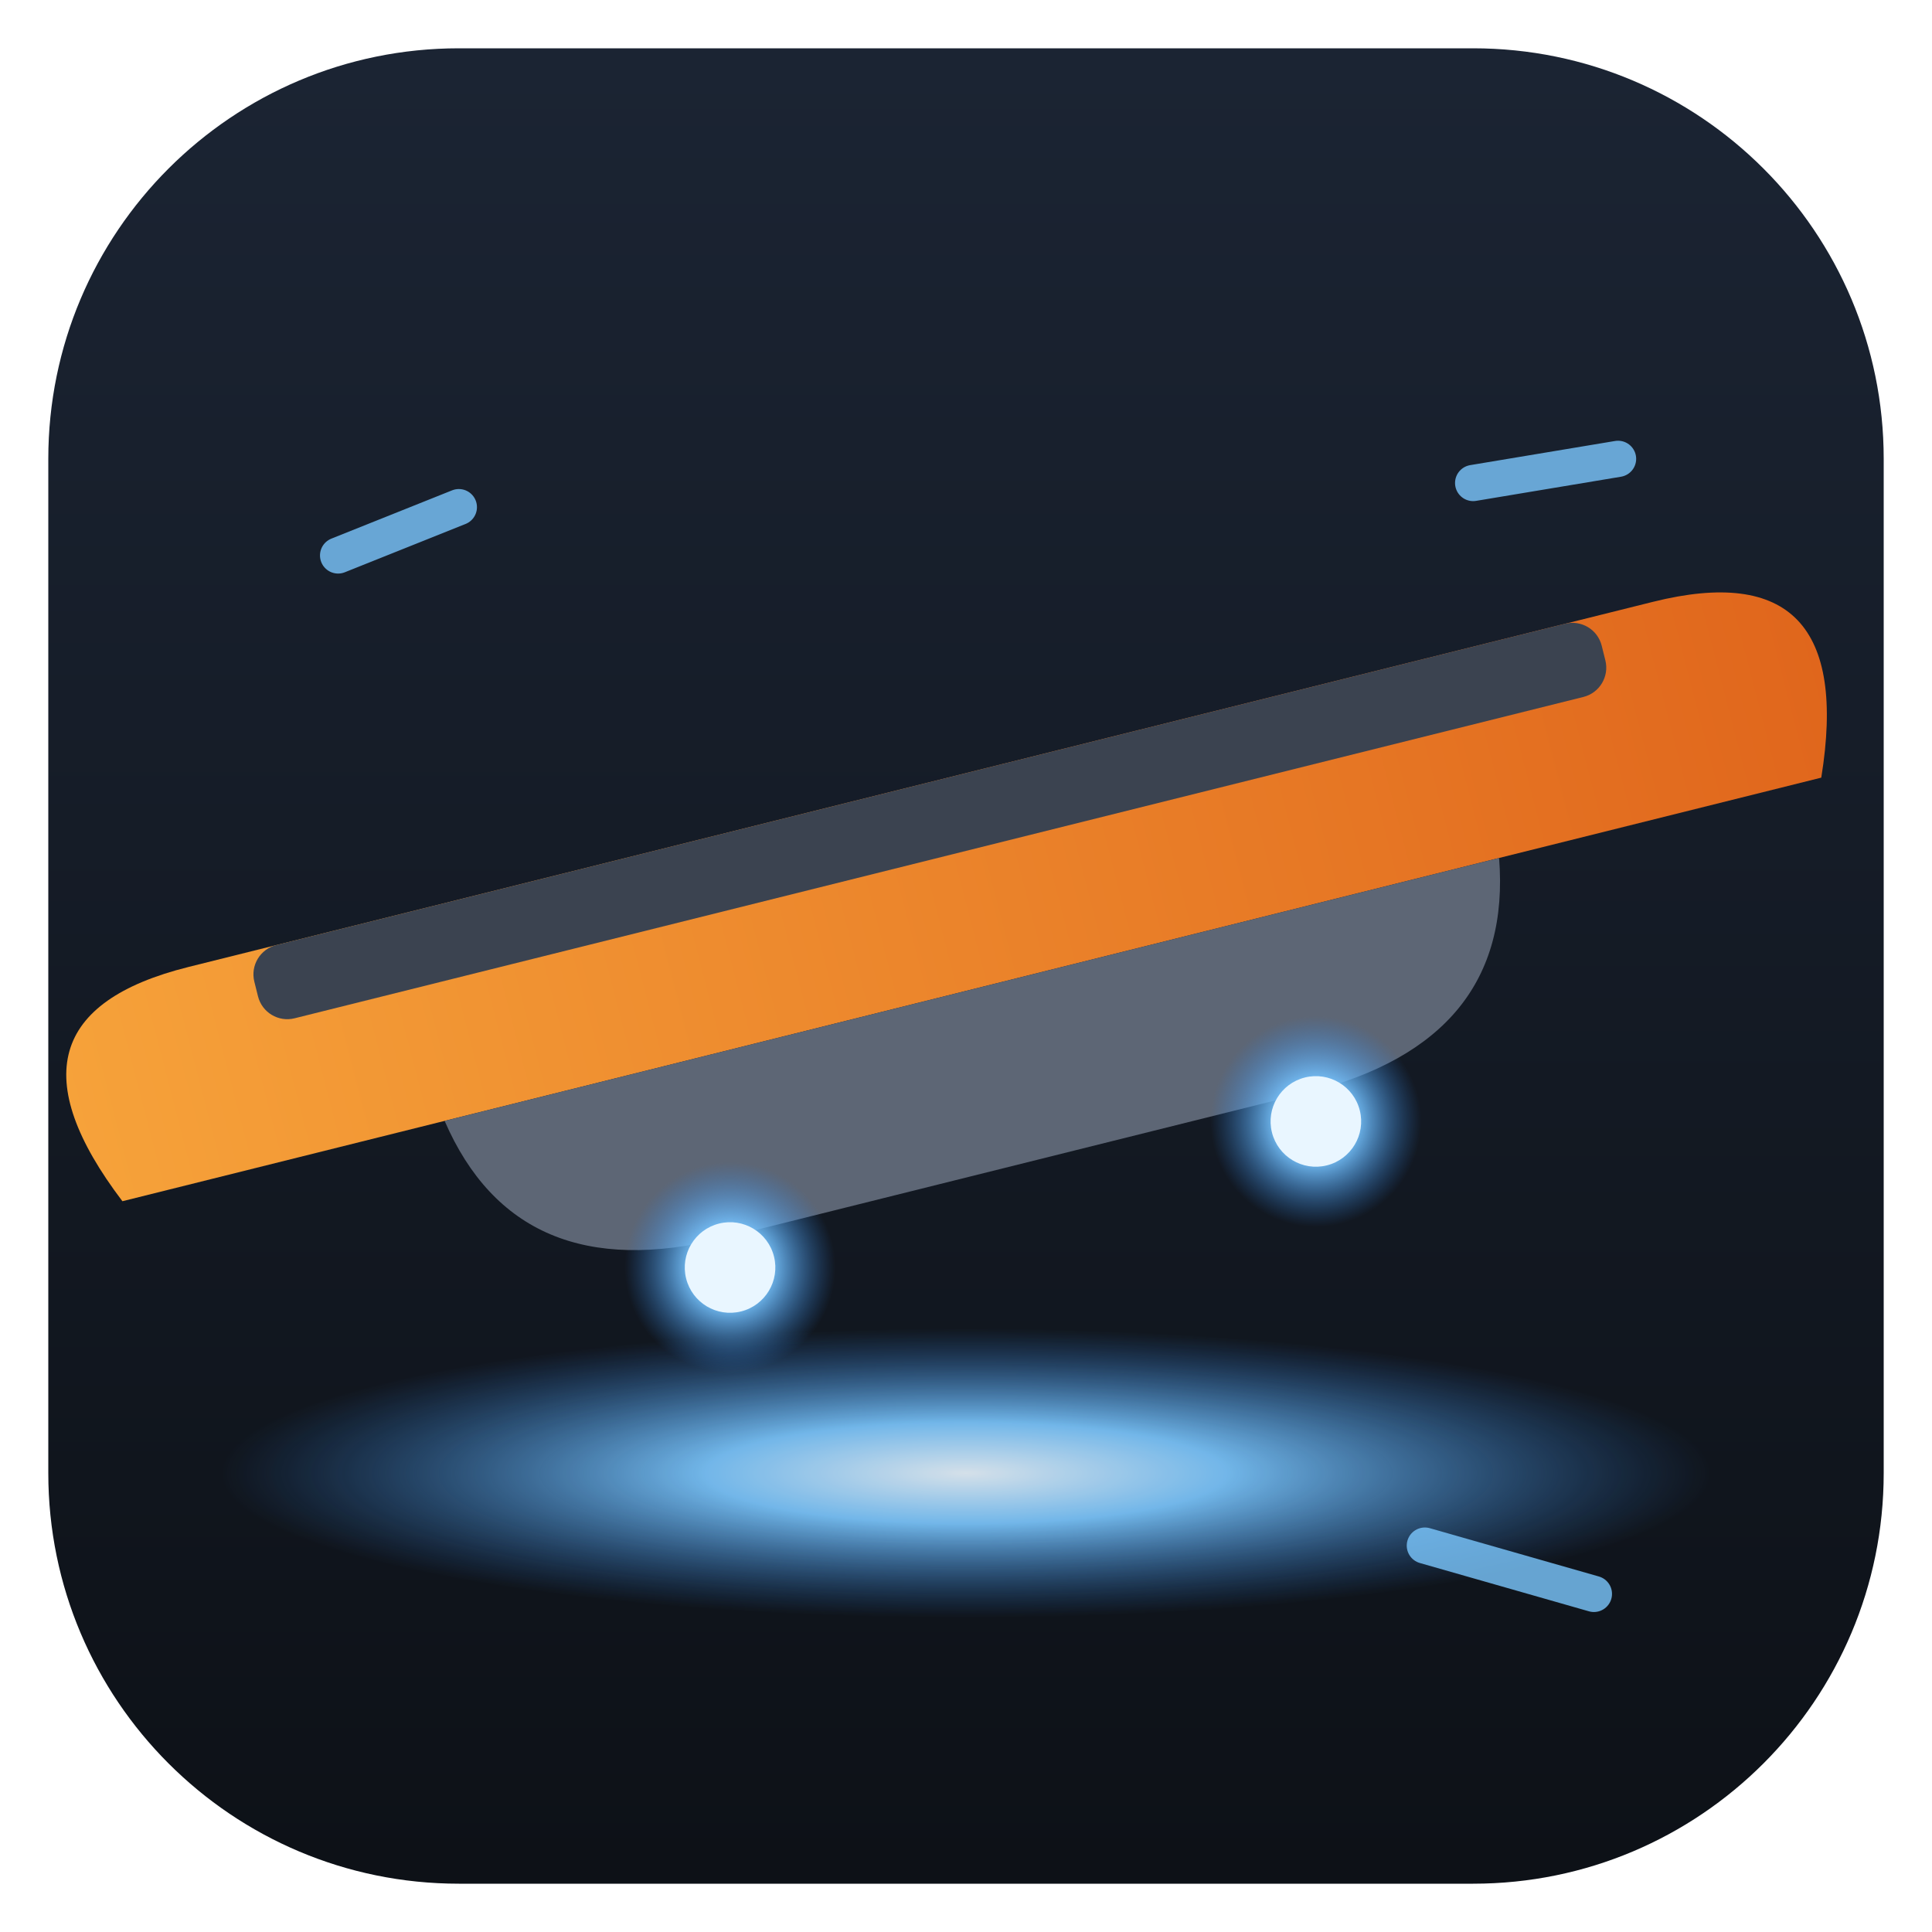
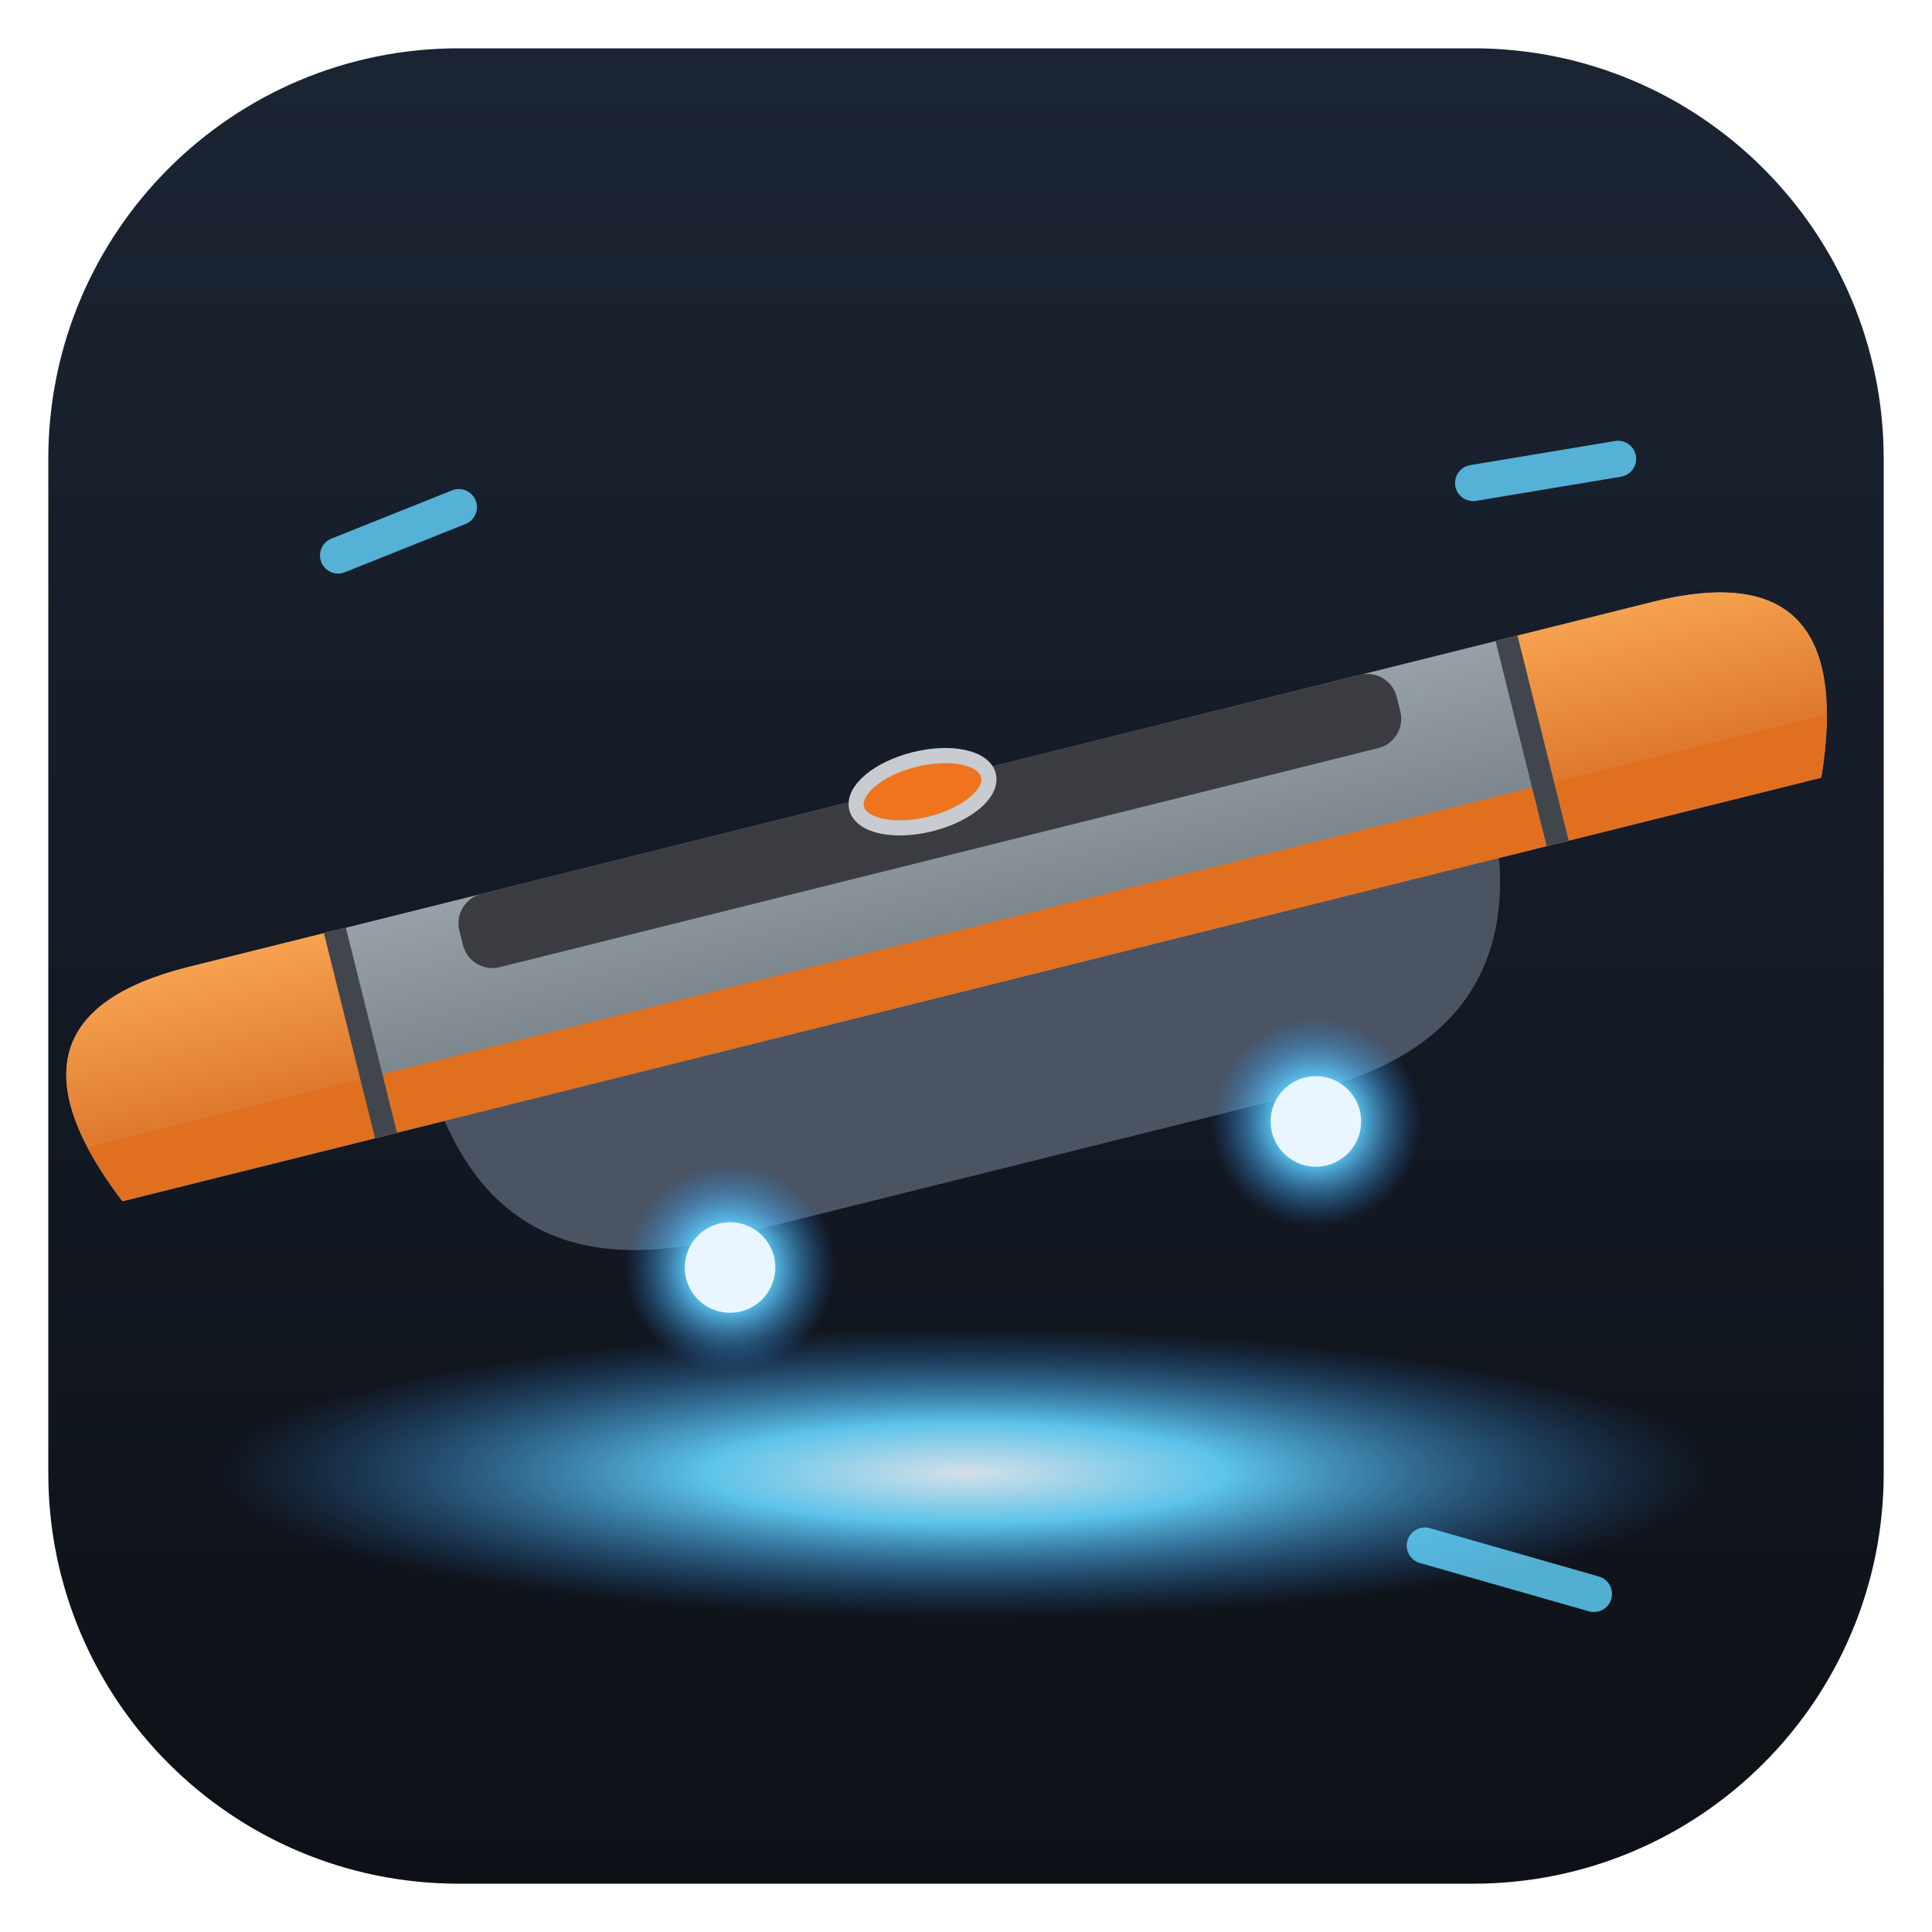
<svg xmlns="http://www.w3.org/2000/svg" viewBox="0 0 160 160" width="160" height="160">
  <defs>
-     <linearGradient id="deck" x1="0" y1="0" x2="1" y2="0">
-       <stop offset="0" stop-color="#f6a23a" />
-       <stop offset="1" stop-color="#e0661c" />
+     <linearGradient id="plate" x1="0" y1="0" x2="0" y2="1">
+       <stop offset="0" stop-color="#a3abb2" />
+       <stop offset="1" stop-color="#6e767e" />
+     </linearGradient>
+     <linearGradient id="cap" x1="0" y1="0" x2="0" y2="1">
+       <stop offset="0" stop-color="#ffb25c" />
+       <stop offset="1" stop-color="#d0601a" />
    </linearGradient>
    <radialGradient id="jet" cx="0.5" cy="0.5" r="0.5">
      <stop offset="0" stop-color="#e9f6ff" />
-       <stop offset="0.35" stop-color="#7cc8ff" />
+       <stop offset="0.35" stop-color="#64d6ff" />
      <stop offset="1" stop-color="#2a7bd8" stop-opacity="0" />
    </radialGradient>
    <linearGradient id="bg" x1="0" y1="0" x2="0" y2="1">
      <stop offset="0" stop-color="#1b2433" />
      <stop offset="1" stop-color="#0d1117" />
    </linearGradient>
+     <clipPath id="deckclip">
+       <path d="M22 84 Q16 70 30 70 L130 70 Q144 70 138 84 Z" />
+     </clipPath>
  </defs>
  <rect x="4" y="4" width="152" height="152" rx="34" fill="url(#bg)" />
  <ellipse cx="80" cy="122" rx="62" ry="12" fill="url(#jet)" opacity="0.9" />
  <g transform="rotate(-14 80 80) translate(80 82) scale(1.25) translate(-80 -84)">
-     <path d="M22 84 Q16 70 30 70 L130 70 Q144 70 138 84 Z" fill="url(#deck)" />
-     <rect x="34" y="70" width="92" height="5" rx="2" fill="#3b4350" />
-     <path d="M44 84 L116 84 Q114 96 100 96 L60 96 Q46 96 44 84 Z" fill="#5d6675" />
+     <path d="M44 84 L116 84 Q114 96 100 96 L60 96 Q46 96 44 84 Z" fill="#4a5462" />
    <circle cx="60" cy="98" r="7" fill="url(#jet)" />
    <circle cx="100" cy="98" r="7" fill="url(#jet)" />
    <circle cx="60" cy="98" r="3" fill="#e9f6ff" />
    <circle cx="100" cy="98" r="3" fill="#e9f6ff" />
+     <g clip-path="url(#deckclip)">
+       <rect x="10" y="66" width="140" height="20" fill="url(#plate)" />
+       <rect x="10" y="66" width="30" height="20" fill="url(#cap)" />
+       <rect x="120" y="66" width="30" height="20" fill="url(#cap)" />
+       <rect x="10" y="80" width="140" height="4" fill="#e07020" />
+       <rect x="48" y="70" width="64" height="5" rx="2" fill="#3a3c42" />
+       <path d="M40 70 V84 M120 70 V84" stroke="#40464c" stroke-width="1.5" />
+     </g>
+     <ellipse cx="80" cy="70.5" rx="4.5" ry="2.2" fill="#f07420" stroke="#c8ccd0" stroke-width="1" />
  </g>
-   <path d="M28 46 l10 -4 M122 40 l12 -2 M118 128 l14 4" stroke="#7cc8ff" stroke-width="3" stroke-linecap="round" opacity="0.8" />
+   <path d="M28 46 l10 -4 M122 40 l12 -2 M118 128 l14 4" stroke="#64d6ff" stroke-width="3" stroke-linecap="round" opacity="0.8" />
</svg>
